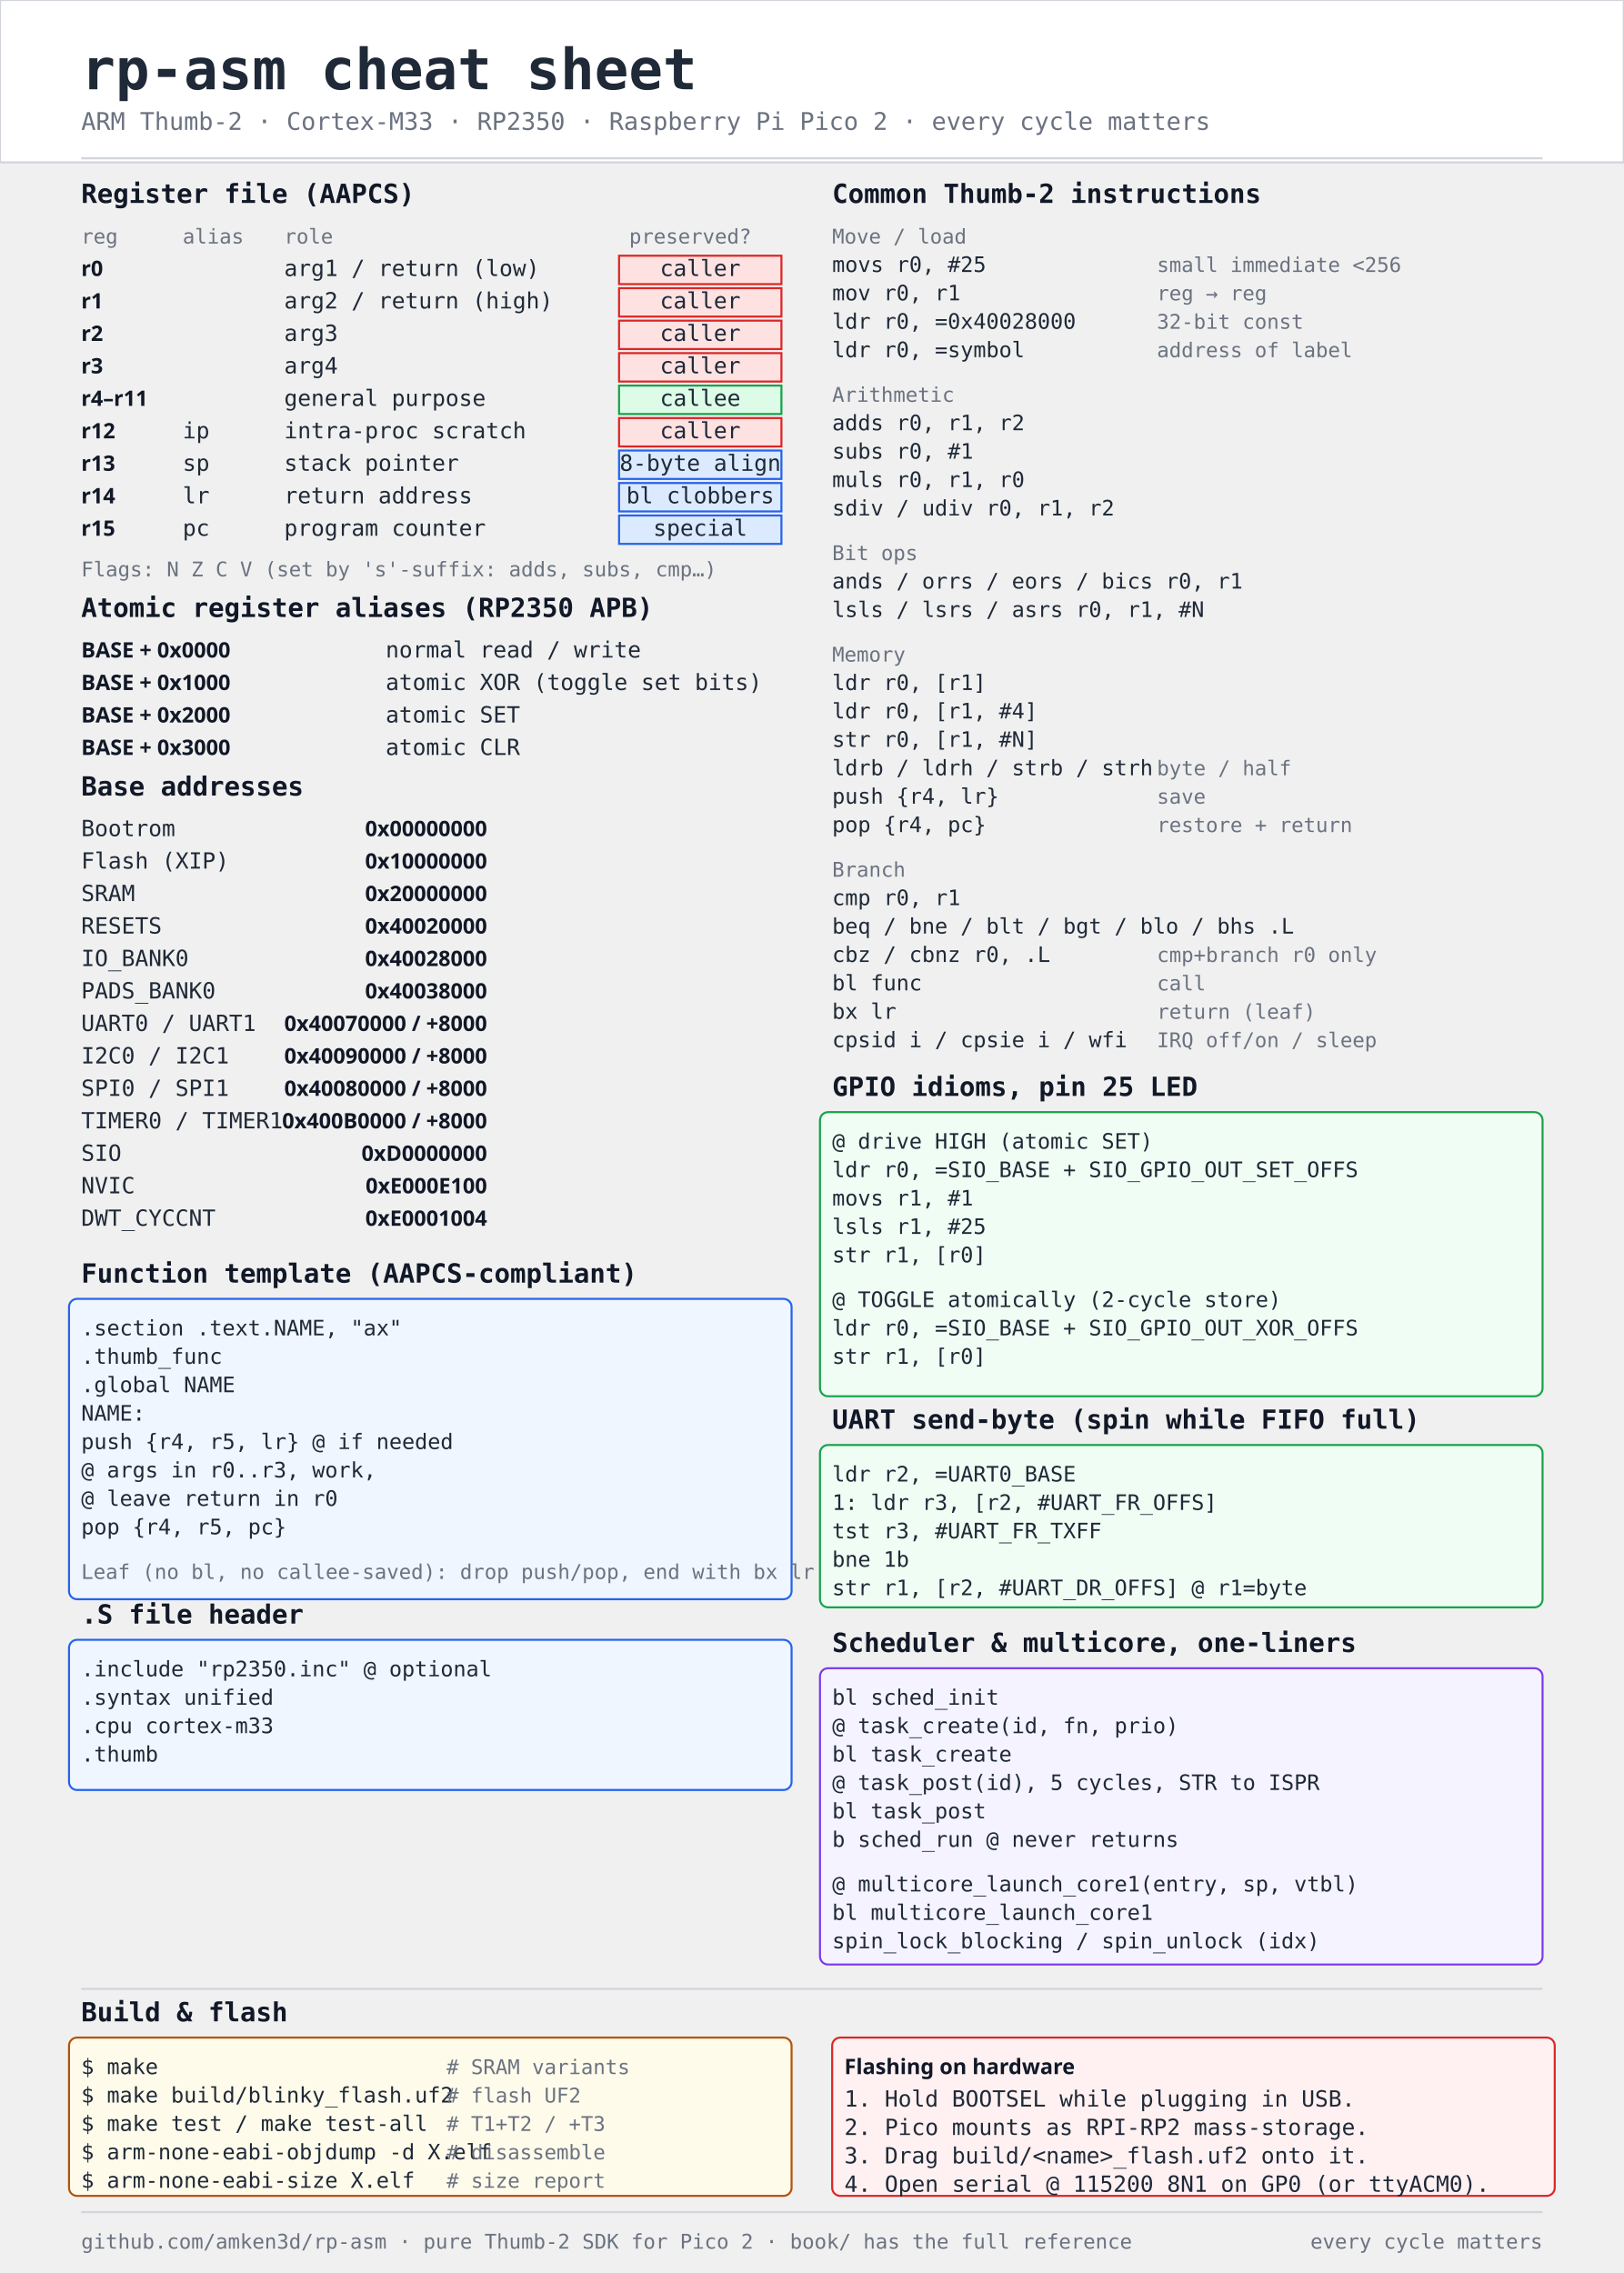
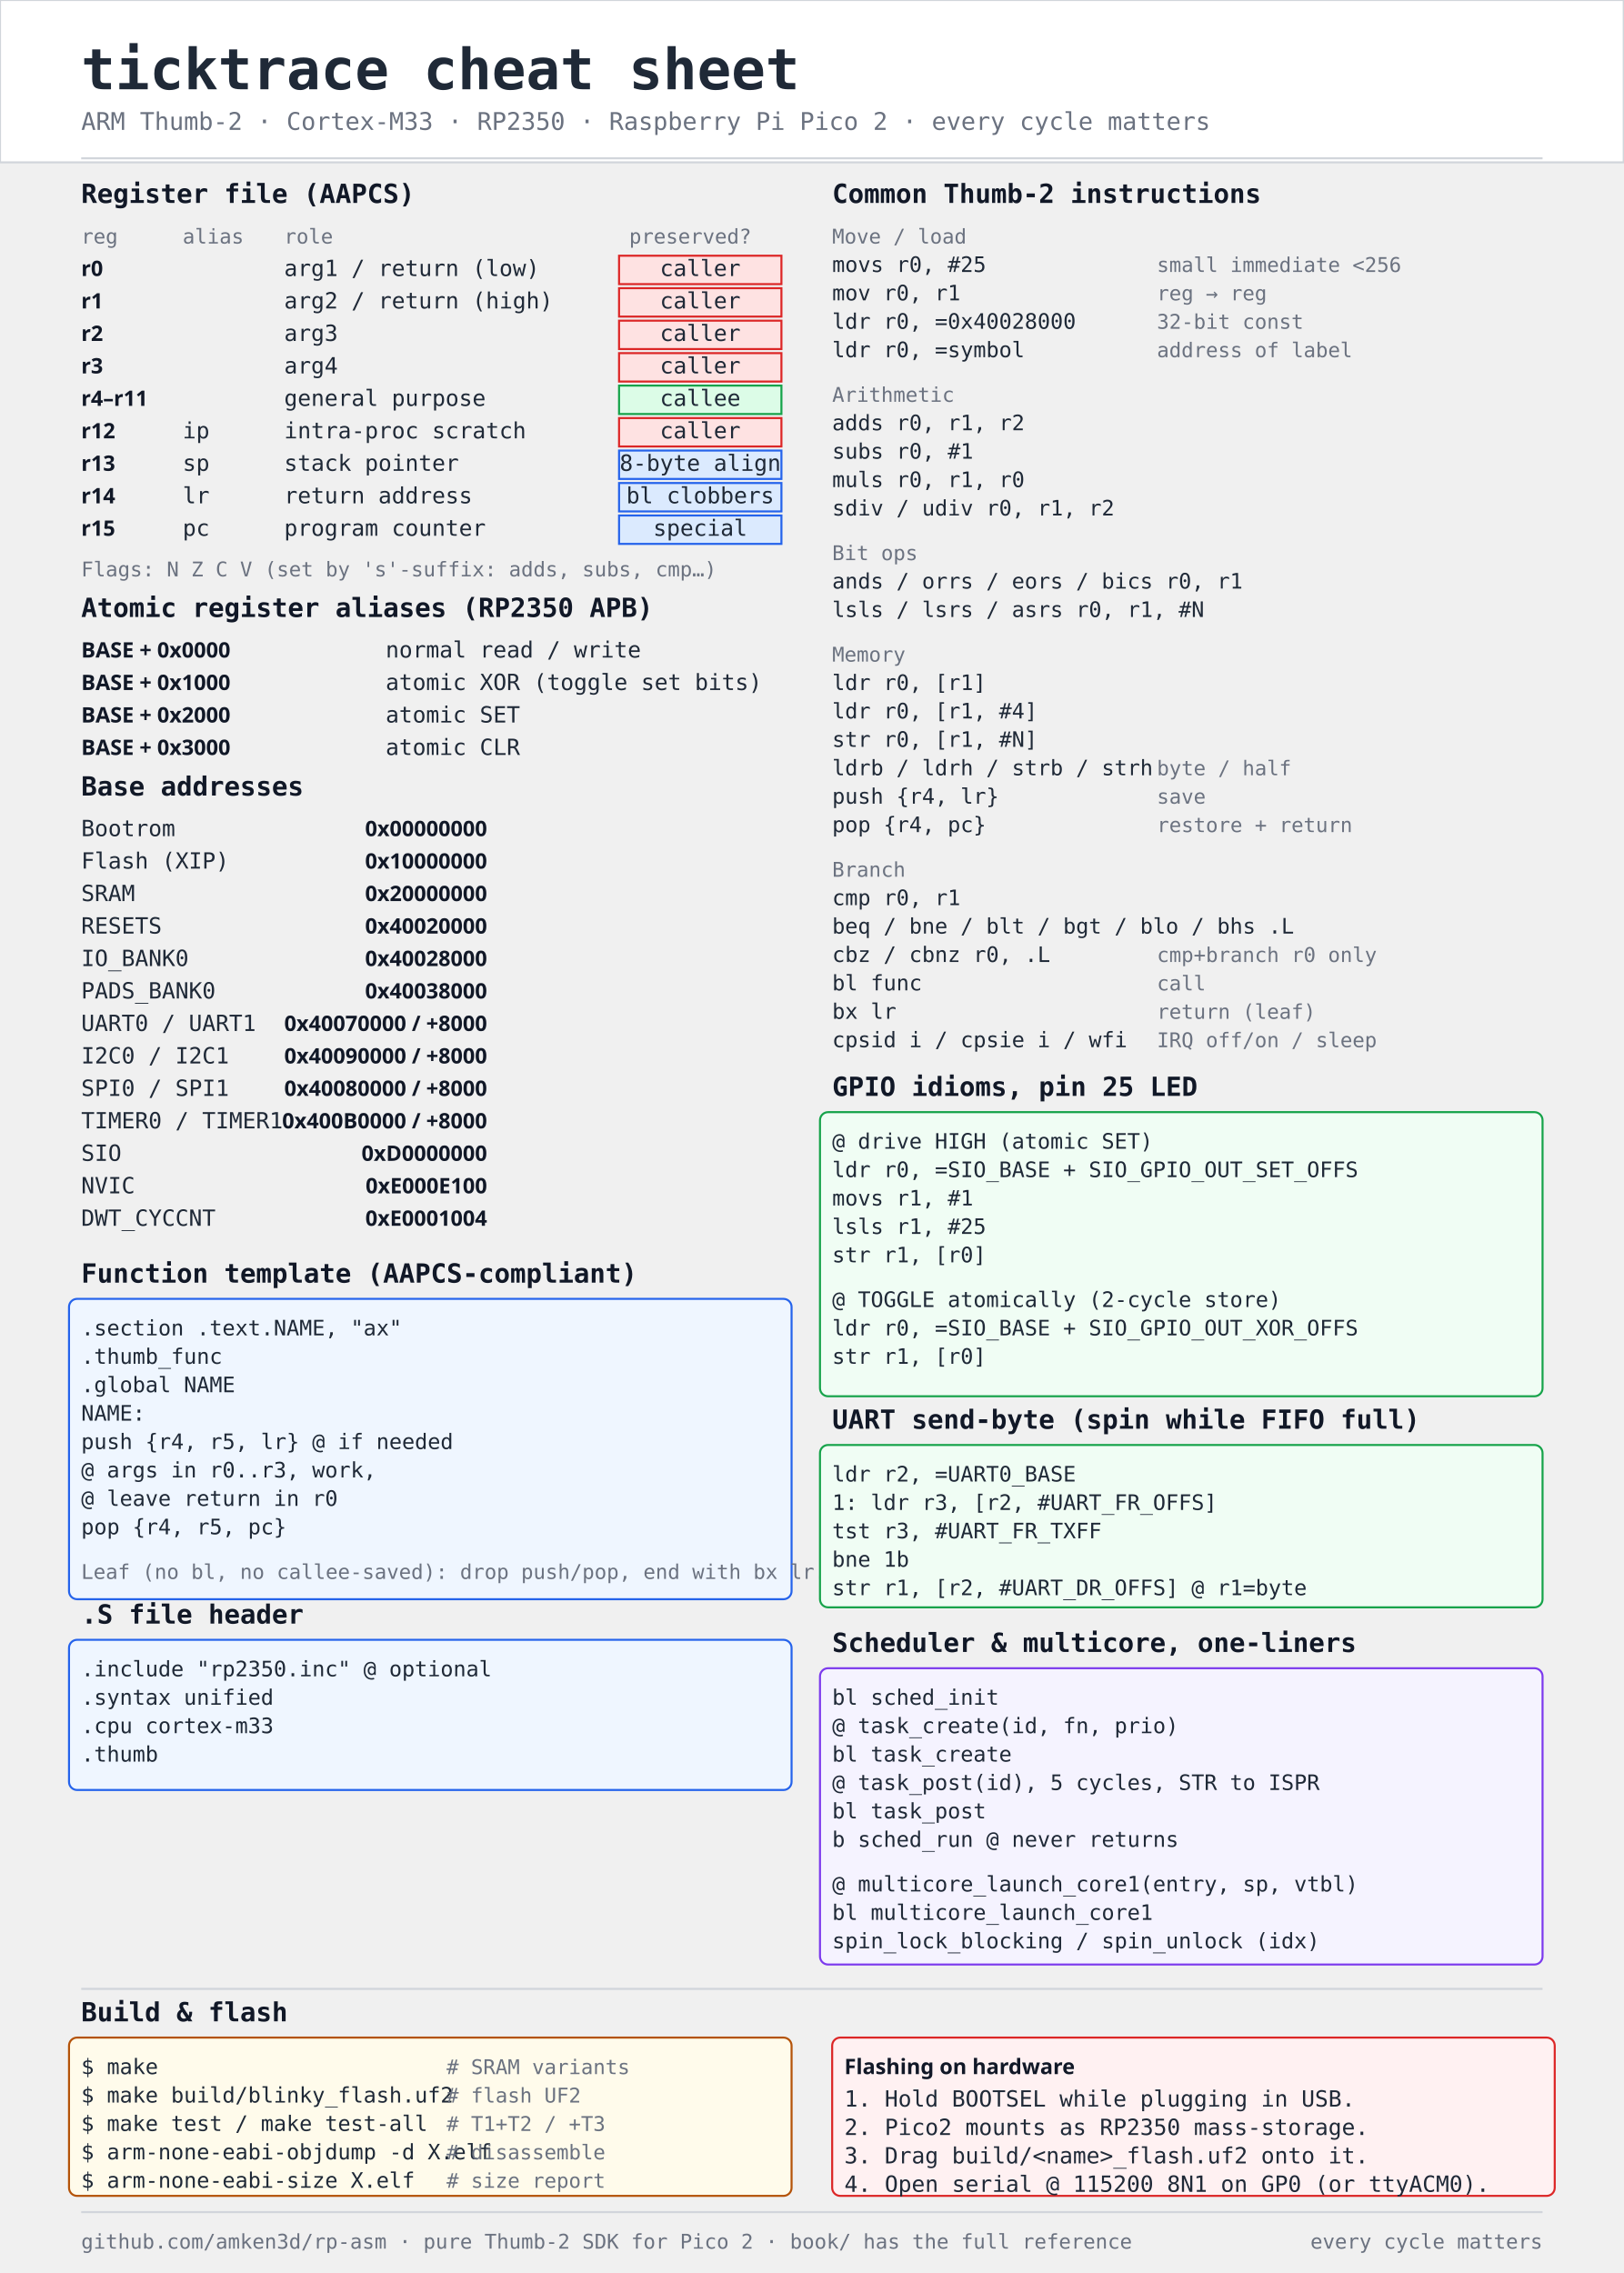
<svg xmlns="http://www.w3.org/2000/svg" viewBox="0 0 800 1120" font-family="ui-monospace, Menlo, Monaco, 'DejaVu Sans Mono', monospace" font-size="11">
  <style>
    text { fill: #1f2937; }
    .title-big   { font-size: 28px; font-weight: bold; }
    .subtitle    { font-size: 12px; fill: #6b7280; }
    .h           { font-size: 13px; font-weight: bold; fill: #111827; }
    .lab         { font-size: 11px; }
    .code        { font-size: 10.5px; font-family: ui-monospace, Menlo, monospace; }
    .codek       { font-size: 10.5px; font-family: ui-monospace; font-weight: bold; fill: #111827; }
    .note        { font-size: 10px; fill: #6b7280; }
    .footer      { font-size: 10px; fill: #6b7280; }

    .panel       { fill: #ffffff; stroke: #d1d5db; }
    .panel-blue  { fill: #eff6ff; stroke: #2563eb; }
    .panel-green { fill: #f0fdf4; stroke: #16a34a; }
    .panel-amber { fill: #fffbeb; stroke: #b45309; }
    .panel-violet{ fill: #f5f3ff; stroke: #7c3aed; }
    .panel-rose  { fill: #fff1f2; stroke: #dc2626; }

    .pres-caller { fill: #fee2e2; stroke: #dc2626; }
    .pres-callee { fill: #dcfce7; stroke: #16a34a; }
    .pres-spec   { fill: #dbeafe; stroke: #2563eb; }

    .divider     { stroke: #d1d5db; stroke-width: 1; }

    @media (prefers-color-scheme: dark) {
      text         { fill: #e5e7eb; }
      .subtitle    { fill: #9ca3af; }
      .h           { fill: #f3f4f6; }
      .codek       { fill: #f3f4f6; }
      .note        { fill: #9ca3af; }
      .footer      { fill: #9ca3af; }
      .panel       { fill: #0d1117; stroke: #374151; }
      .panel-blue  { fill: #0c1a2e; stroke: #2563eb; }
      .panel-green { fill: #06170c; stroke: #16a34a; }
      .panel-amber { fill: #1a1305; stroke: #b45309; }
      .panel-violet{ fill: #14091e; stroke: #7c3aed; }
      .panel-rose  { fill: #1a0707; stroke: #dc2626; }
      .pres-caller { fill: #7f1d1d; stroke: #dc2626; }
      .pres-callee { fill: #14532d; stroke: #16a34a; }
      .pres-spec   { fill: #1e3a8a; stroke: #2563eb; }
      .divider     { stroke: #374151; }
    }
  </style>
  <rect x="0" y="0" width="800" height="80" class="panel" stroke="none" />
-   <text x="40" y="44" class="title-big">rp-asm cheat sheet</text>
+   <text x="40" y="44" class="title-big">ticktrace cheat sheet</text>
  <text x="40" y="64" class="subtitle">ARM Thumb-2 · Cortex-M33 · RP2350 · Raspberry Pi Pico 2 · every cycle matters</text>
  <line x1="40" y1="78" x2="760" y2="78" class="divider" />
  <g transform="translate(40, 100)">
    <text x="0" y="0" class="h">Register file (AAPCS)</text>
    <text x="0" y="20" class="note">reg</text>
    <text x="50" y="20" class="note">alias</text>
    <text x="100" y="20" class="note">role</text>
    <text x="270" y="20" class="note">preserved?</text>
    <rect x="265" y="26" width="80" height="14" class="pres-caller" />
    <text x="0" y="36" class="codek">r0</text>
    <text x="100" y="36" class="lab">arg1 / return (low)</text>
    <text x="305" y="36" text-anchor="middle" class="lab">caller</text>
    <rect x="265" y="42" width="80" height="14" class="pres-caller" />
    <text x="0" y="52" class="codek">r1</text>
    <text x="100" y="52" class="lab">arg2 / return (high)</text>
    <text x="305" y="52" text-anchor="middle" class="lab">caller</text>
    <rect x="265" y="58" width="80" height="14" class="pres-caller" />
    <text x="0" y="68" class="codek">r2</text>
    <text x="100" y="68" class="lab">arg3</text>
    <text x="305" y="68" text-anchor="middle" class="lab">caller</text>
    <rect x="265" y="74" width="80" height="14" class="pres-caller" />
    <text x="0" y="84" class="codek">r3</text>
    <text x="100" y="84" class="lab">arg4</text>
    <text x="305" y="84" text-anchor="middle" class="lab">caller</text>
    <rect x="265" y="90" width="80" height="14" class="pres-callee" />
    <text x="0" y="100" class="codek">r4–r11</text>
    <text x="100" y="100" class="lab">general purpose</text>
    <text x="305" y="100" text-anchor="middle" class="lab">callee</text>
    <rect x="265" y="106" width="80" height="14" class="pres-caller" />
    <text x="0" y="116" class="codek">r12</text>
    <text x="50" y="116" class="lab">ip</text>
    <text x="100" y="116" class="lab">intra-proc scratch</text>
    <text x="305" y="116" text-anchor="middle" class="lab">caller</text>
    <rect x="265" y="122" width="80" height="14" class="pres-spec" />
    <text x="0" y="132" class="codek">r13</text>
    <text x="50" y="132" class="lab">sp</text>
    <text x="100" y="132" class="lab">stack pointer</text>
    <text x="305" y="132" text-anchor="middle" class="lab">8-byte align</text>
    <rect x="265" y="138" width="80" height="14" class="pres-spec" />
    <text x="0" y="148" class="codek">r14</text>
    <text x="50" y="148" class="lab">lr</text>
    <text x="100" y="148" class="lab">return address</text>
    <text x="305" y="148" text-anchor="middle" class="lab">bl clobbers</text>
    <rect x="265" y="154" width="80" height="14" class="pres-spec" />
    <text x="0" y="164" class="codek">r15</text>
    <text x="50" y="164" class="lab">pc</text>
    <text x="100" y="164" class="lab">program counter</text>
    <text x="305" y="164" text-anchor="middle" class="lab">special</text>
    <text x="0" y="184" class="note">Flags: N Z C V (set by 's'-suffix: adds, subs, cmp…)</text>
  </g>
  <g transform="translate(40, 304)">
    <text x="0" y="0" class="h">Atomic register aliases (RP2350 APB)</text>
    <text x="0" y="20" class="codek">BASE + 0x0000</text>
    <text x="150" y="20" class="lab">normal read / write</text>
    <text x="0" y="36" class="codek">BASE + 0x1000</text>
    <text x="150" y="36" class="lab">atomic XOR (toggle set bits)</text>
    <text x="0" y="52" class="codek">BASE + 0x2000</text>
    <text x="150" y="52" class="lab">atomic SET</text>
    <text x="0" y="68" class="codek">BASE + 0x3000</text>
    <text x="150" y="68" class="lab">atomic CLR</text>
  </g>
  <g transform="translate(40, 392)">
    <text x="0" y="0" class="h">Base addresses</text>
    <text x="0" y="20" class="lab">Bootrom</text>
    <text x="200" y="20" text-anchor="end" class="codek">0x00000000</text>
    <text x="0" y="36" class="lab">Flash (XIP)</text>
    <text x="200" y="36" text-anchor="end" class="codek">0x10000000</text>
    <text x="0" y="52" class="lab">SRAM</text>
    <text x="200" y="52" text-anchor="end" class="codek">0x20000000</text>
    <text x="0" y="68" class="lab">RESETS</text>
    <text x="200" y="68" text-anchor="end" class="codek">0x40020000</text>
    <text x="0" y="84" class="lab">IO_BANK0</text>
    <text x="200" y="84" text-anchor="end" class="codek">0x40028000</text>
    <text x="0" y="100" class="lab">PADS_BANK0</text>
    <text x="200" y="100" text-anchor="end" class="codek">0x40038000</text>
    <text x="0" y="116" class="lab">UART0 / UART1</text>
    <text x="200" y="116" text-anchor="end" class="codek">0x40070000 / +8000</text>
    <text x="0" y="132" class="lab">I2C0 / I2C1</text>
    <text x="200" y="132" text-anchor="end" class="codek">0x40090000 / +8000</text>
    <text x="0" y="148" class="lab">SPI0 / SPI1</text>
    <text x="200" y="148" text-anchor="end" class="codek">0x40080000 / +8000</text>
    <text x="0" y="164" class="lab">TIMER0 / TIMER1</text>
    <text x="200" y="164" text-anchor="end" class="codek">0x400B0000 / +8000</text>
    <text x="0" y="180" class="lab">SIO</text>
    <text x="200" y="180" text-anchor="end" class="codek">0xD0000000</text>
    <text x="0" y="196" class="lab">NVIC</text>
    <text x="200" y="196" text-anchor="end" class="codek">0xE000E100</text>
    <text x="0" y="212" class="lab">DWT_CYCCNT</text>
    <text x="200" y="212" text-anchor="end" class="codek">0xE0001004</text>
  </g>
  <g transform="translate(40, 632)">
    <text x="0" y="0" class="h">Function template (AAPCS-compliant)</text>
    <rect x="-6" y="8" width="356" height="148" rx="4" class="panel-blue" />
    <text x="0" y="26" class="code">    .section .text.NAME, "ax"</text>
    <text x="0" y="40" class="code">    .thumb_func</text>
    <text x="0" y="54" class="code">    .global  NAME</text>
    <text x="0" y="68" class="code">NAME:</text>
    <text x="0" y="82" class="code">    push    {r4, r5, lr}        @ if needed</text>
    <text x="0" y="96" class="code">    @ args in r0..r3, work,</text>
    <text x="0" y="110" class="code">    @ leave return in r0</text>
    <text x="0" y="124" class="code">    pop     {r4, r5, pc}</text>
    <text x="0" y="146" class="note">Leaf (no bl, no callee-saved): drop push/pop, end with bx lr.</text>
  </g>
  <g transform="translate(40, 800)">
    <text x="0" y="0" class="h">.S file header</text>
    <rect x="-6" y="8" width="356" height="74" rx="4" class="panel-blue" />
    <text x="0" y="26" class="code">    .include "rp2350.inc"    @ optional</text>
    <text x="0" y="40" class="code">    .syntax unified</text>
    <text x="0" y="54" class="code">    .cpu    cortex-m33</text>
    <text x="0" y="68" class="code">    .thumb</text>
  </g>
  <g transform="translate(410, 100)">
    <text x="0" y="0" class="h">Common Thumb-2 instructions</text>
    <text x="0" y="20" class="note">Move / load</text>
    <text x="0" y="34" class="code">movs    r0, #25         </text>
    <text x="160" y="34" class="note">small immediate &lt;256</text>
    <text x="0" y="48" class="code">mov     r0, r1          </text>
    <text x="160" y="48" class="note">reg → reg</text>
    <text x="0" y="62" class="code">ldr     r0, =0x40028000 </text>
    <text x="160" y="62" class="note">32-bit const</text>
    <text x="0" y="76" class="code">ldr     r0, =symbol     </text>
    <text x="160" y="76" class="note">address of label</text>
    <text x="0" y="98" class="note">Arithmetic</text>
    <text x="0" y="112" class="code">adds    r0, r1, r2</text>
    <text x="0" y="126" class="code">subs    r0, #1</text>
    <text x="0" y="140" class="code">muls    r0, r1, r0</text>
    <text x="0" y="154" class="code">sdiv / udiv  r0, r1, r2</text>
    <text x="0" y="176" class="note">Bit ops</text>
    <text x="0" y="190" class="code">ands / orrs / eors / bics  r0, r1</text>
    <text x="0" y="204" class="code">lsls / lsrs / asrs  r0, r1, #N</text>
    <text x="0" y="226" class="note">Memory</text>
    <text x="0" y="240" class="code">ldr     r0, [r1]</text>
    <text x="0" y="254" class="code">ldr     r0, [r1, #4]</text>
    <text x="0" y="268" class="code">str     r0, [r1, #N]</text>
    <text x="0" y="282" class="code">ldrb / ldrh / strb / strh   </text>
    <text x="160" y="282" class="note">byte / half</text>
    <text x="0" y="296" class="code">push    {r4, lr}        </text>
    <text x="160" y="296" class="note">save</text>
    <text x="0" y="310" class="code">pop     {r4, pc}        </text>
    <text x="160" y="310" class="note">restore + return</text>
    <text x="0" y="332" class="note">Branch</text>
    <text x="0" y="346" class="code">cmp     r0, r1</text>
    <text x="0" y="360" class="code">beq / bne / blt / bgt / blo / bhs .L</text>
    <text x="0" y="374" class="code">cbz / cbnz  r0, .L      </text>
    <text x="160" y="374" class="note">cmp+branch r0 only</text>
    <text x="0" y="388" class="code">bl      func            </text>
    <text x="160" y="388" class="note">call</text>
    <text x="0" y="402" class="code">bx      lr              </text>
    <text x="160" y="402" class="note">return (leaf)</text>
    <text x="0" y="416" class="code">cpsid i / cpsie i / wfi </text>
    <text x="160" y="416" class="note">IRQ off/on / sleep</text>
  </g>
  <g transform="translate(410, 540)">
    <text x="0" y="0" class="h">GPIO idioms, pin 25 LED</text>
    <rect x="-6" y="8" width="356" height="140" rx="4" class="panel-green" />
    <text x="0" y="26" class="code">@ drive HIGH (atomic SET)</text>
    <text x="0" y="40" class="code">ldr   r0, =SIO_BASE + SIO_GPIO_OUT_SET_OFFS</text>
    <text x="0" y="54" class="code">movs  r1, #1</text>
    <text x="0" y="68" class="code">lsls  r1, #25</text>
    <text x="0" y="82" class="code">str   r1, [r0]</text>
    <text x="0" y="104" class="code">@ TOGGLE atomically (2-cycle store)</text>
    <text x="0" y="118" class="code">ldr   r0, =SIO_BASE + SIO_GPIO_OUT_XOR_OFFS</text>
    <text x="0" y="132" class="code">str   r1, [r0]</text>
  </g>
  <g transform="translate(410, 704)">
    <text x="0" y="0" class="h">UART send-byte (spin while FIFO full)</text>
    <rect x="-6" y="8" width="356" height="80" rx="4" class="panel-green" />
    <text x="0" y="26" class="code">    ldr   r2, =UART0_BASE</text>
    <text x="0" y="40" class="code">1:  ldr   r3, [r2, #UART_FR_OFFS]</text>
    <text x="0" y="54" class="code">    tst   r3, #UART_FR_TXFF</text>
    <text x="0" y="68" class="code">    bne   1b</text>
    <text x="0" y="82" class="code">    str   r1, [r2, #UART_DR_OFFS]   @ r1=byte</text>
  </g>
  <g transform="translate(410, 814)">
    <text x="0" y="0" class="h">Scheduler &amp; multicore, one-liners</text>
    <rect x="-6" y="8" width="356" height="146" rx="4" class="panel-violet" />
    <text x="0" y="26" class="code">bl      sched_init</text>
    <text x="0" y="40" class="code">@ task_create(id, fn, prio)</text>
    <text x="0" y="54" class="code">bl      task_create</text>
    <text x="0" y="68" class="code">@ task_post(id), 5 cycles, STR to ISPR</text>
    <text x="0" y="82" class="code">bl      task_post</text>
    <text x="0" y="96" class="code">b       sched_run     @ never returns</text>
    <text x="0" y="118" class="code">@ multicore_launch_core1(entry, sp, vtbl)</text>
    <text x="0" y="132" class="code">bl      multicore_launch_core1</text>
    <text x="0" y="146" class="code">spin_lock_blocking / spin_unlock  (idx)</text>
  </g>
  <g transform="translate(40, 990)">
    <line x1="0" y1="-10" x2="720" y2="-10" class="divider" />
    <text x="0" y="6" class="h">Build &amp; flash</text>
    <rect x="-6" y="14" width="356" height="78" rx="4" class="panel-amber" />
    <text x="0" y="32" class="code">$ make                          </text>
    <text x="180" y="32" class="note"># SRAM variants</text>
    <text x="0" y="46" class="code">$ make build/blinky_flash.uf2   </text>
    <text x="180" y="46" class="note"># flash UF2</text>
    <text x="0" y="60" class="code">$ make test / make test-all     </text>
    <text x="180" y="60" class="note"># T1+T2 / +T3</text>
    <text x="0" y="74" class="code">$ arm-none-eabi-objdump -d X.elf</text>
    <text x="180" y="74" class="note"># disassemble</text>
    <text x="0" y="88" class="code">$ arm-none-eabi-size    X.elf   </text>
    <text x="180" y="88" class="note"># size report</text>
    <rect x="370" y="14" width="356" height="78" rx="4" class="panel-rose" />
    <text x="376" y="32" class="codek">Flashing on hardware</text>
    <text x="376" y="48" class="lab">1. Hold BOOTSEL while plugging in USB.</text>
-     <text x="376" y="62" class="lab">2. Pico mounts as RPI-RP2 mass-storage.</text>
+     <text x="376" y="62" class="lab">2. Pico2 mounts as RP2350 mass-storage.</text>
    <text x="376" y="76" class="lab">3. Drag build/&lt;name&gt;_flash.uf2 onto it.</text>
    <text x="376" y="90" class="lab">4. Open serial @ 115200 8N1 on GP0 (or ttyACM0).</text>
  </g>
  <line x1="40" y1="1090" x2="760" y2="1090" class="divider" />
  <text x="40" y="1108" class="footer">github.com/amken3d/rp-asm · pure Thumb-2 SDK for Pico 2 · book/ has the full reference</text>
  <text x="760" y="1108" text-anchor="end" class="footer">every cycle matters</text>
</svg>
